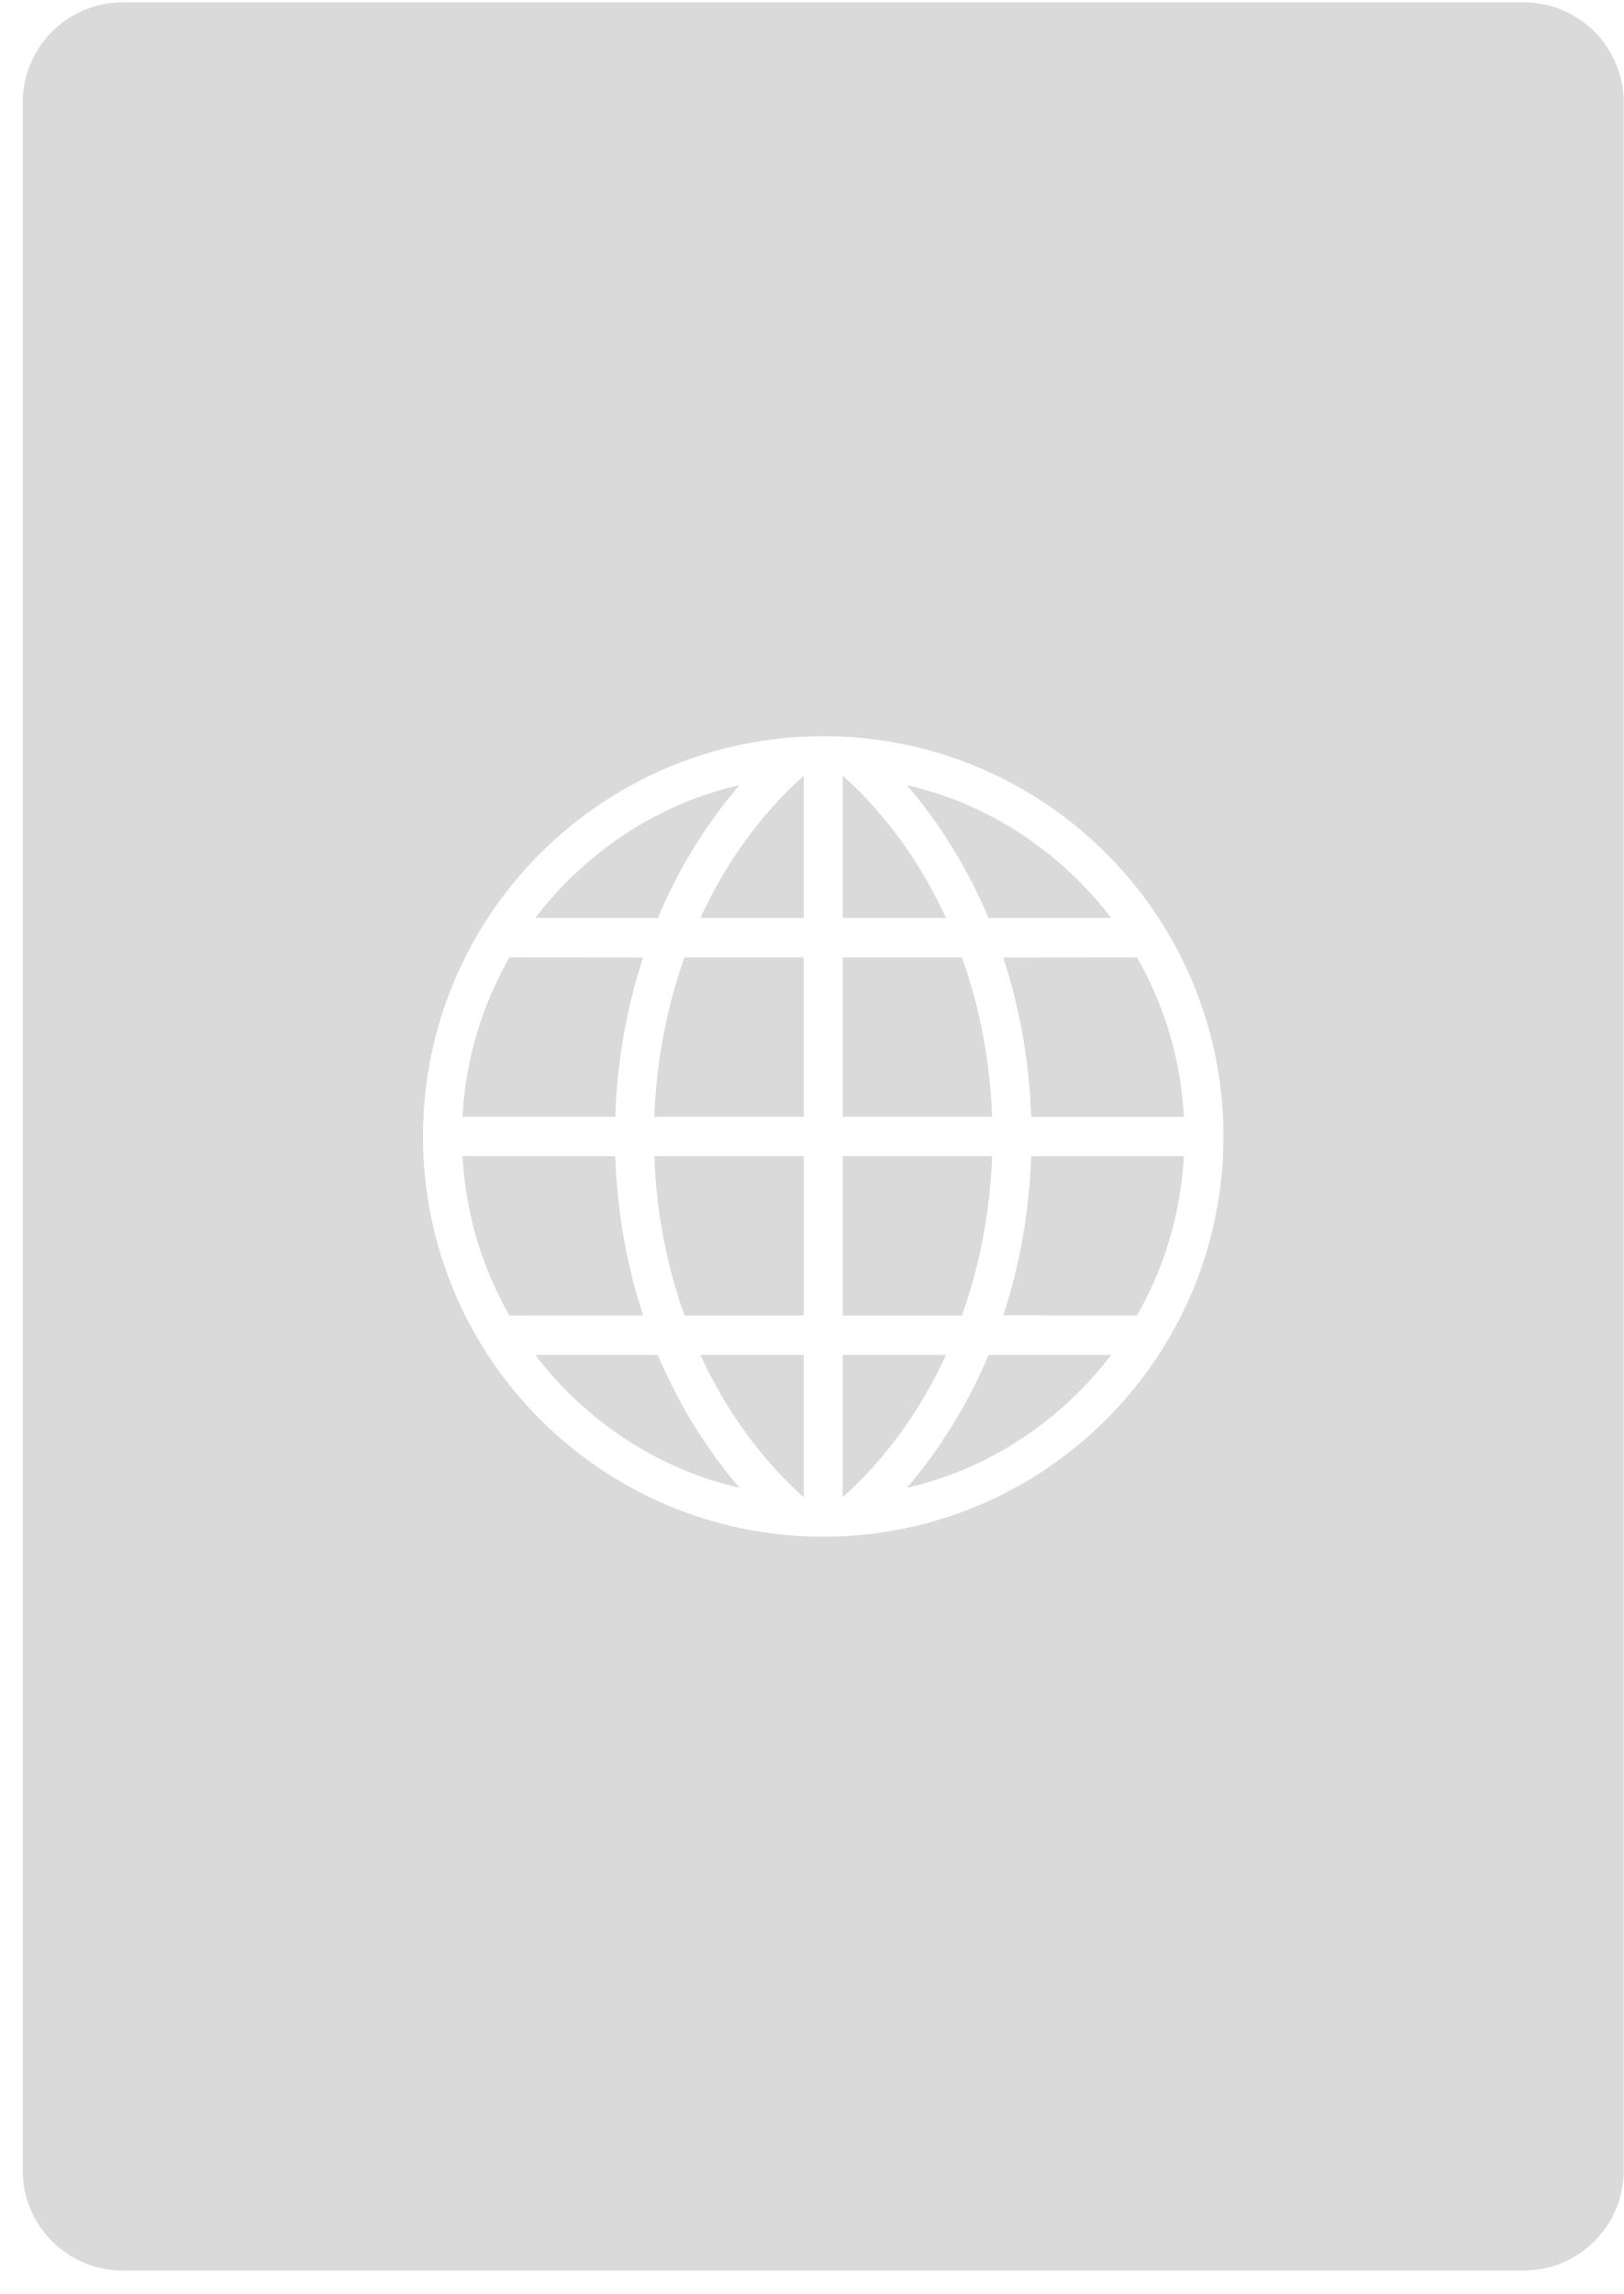
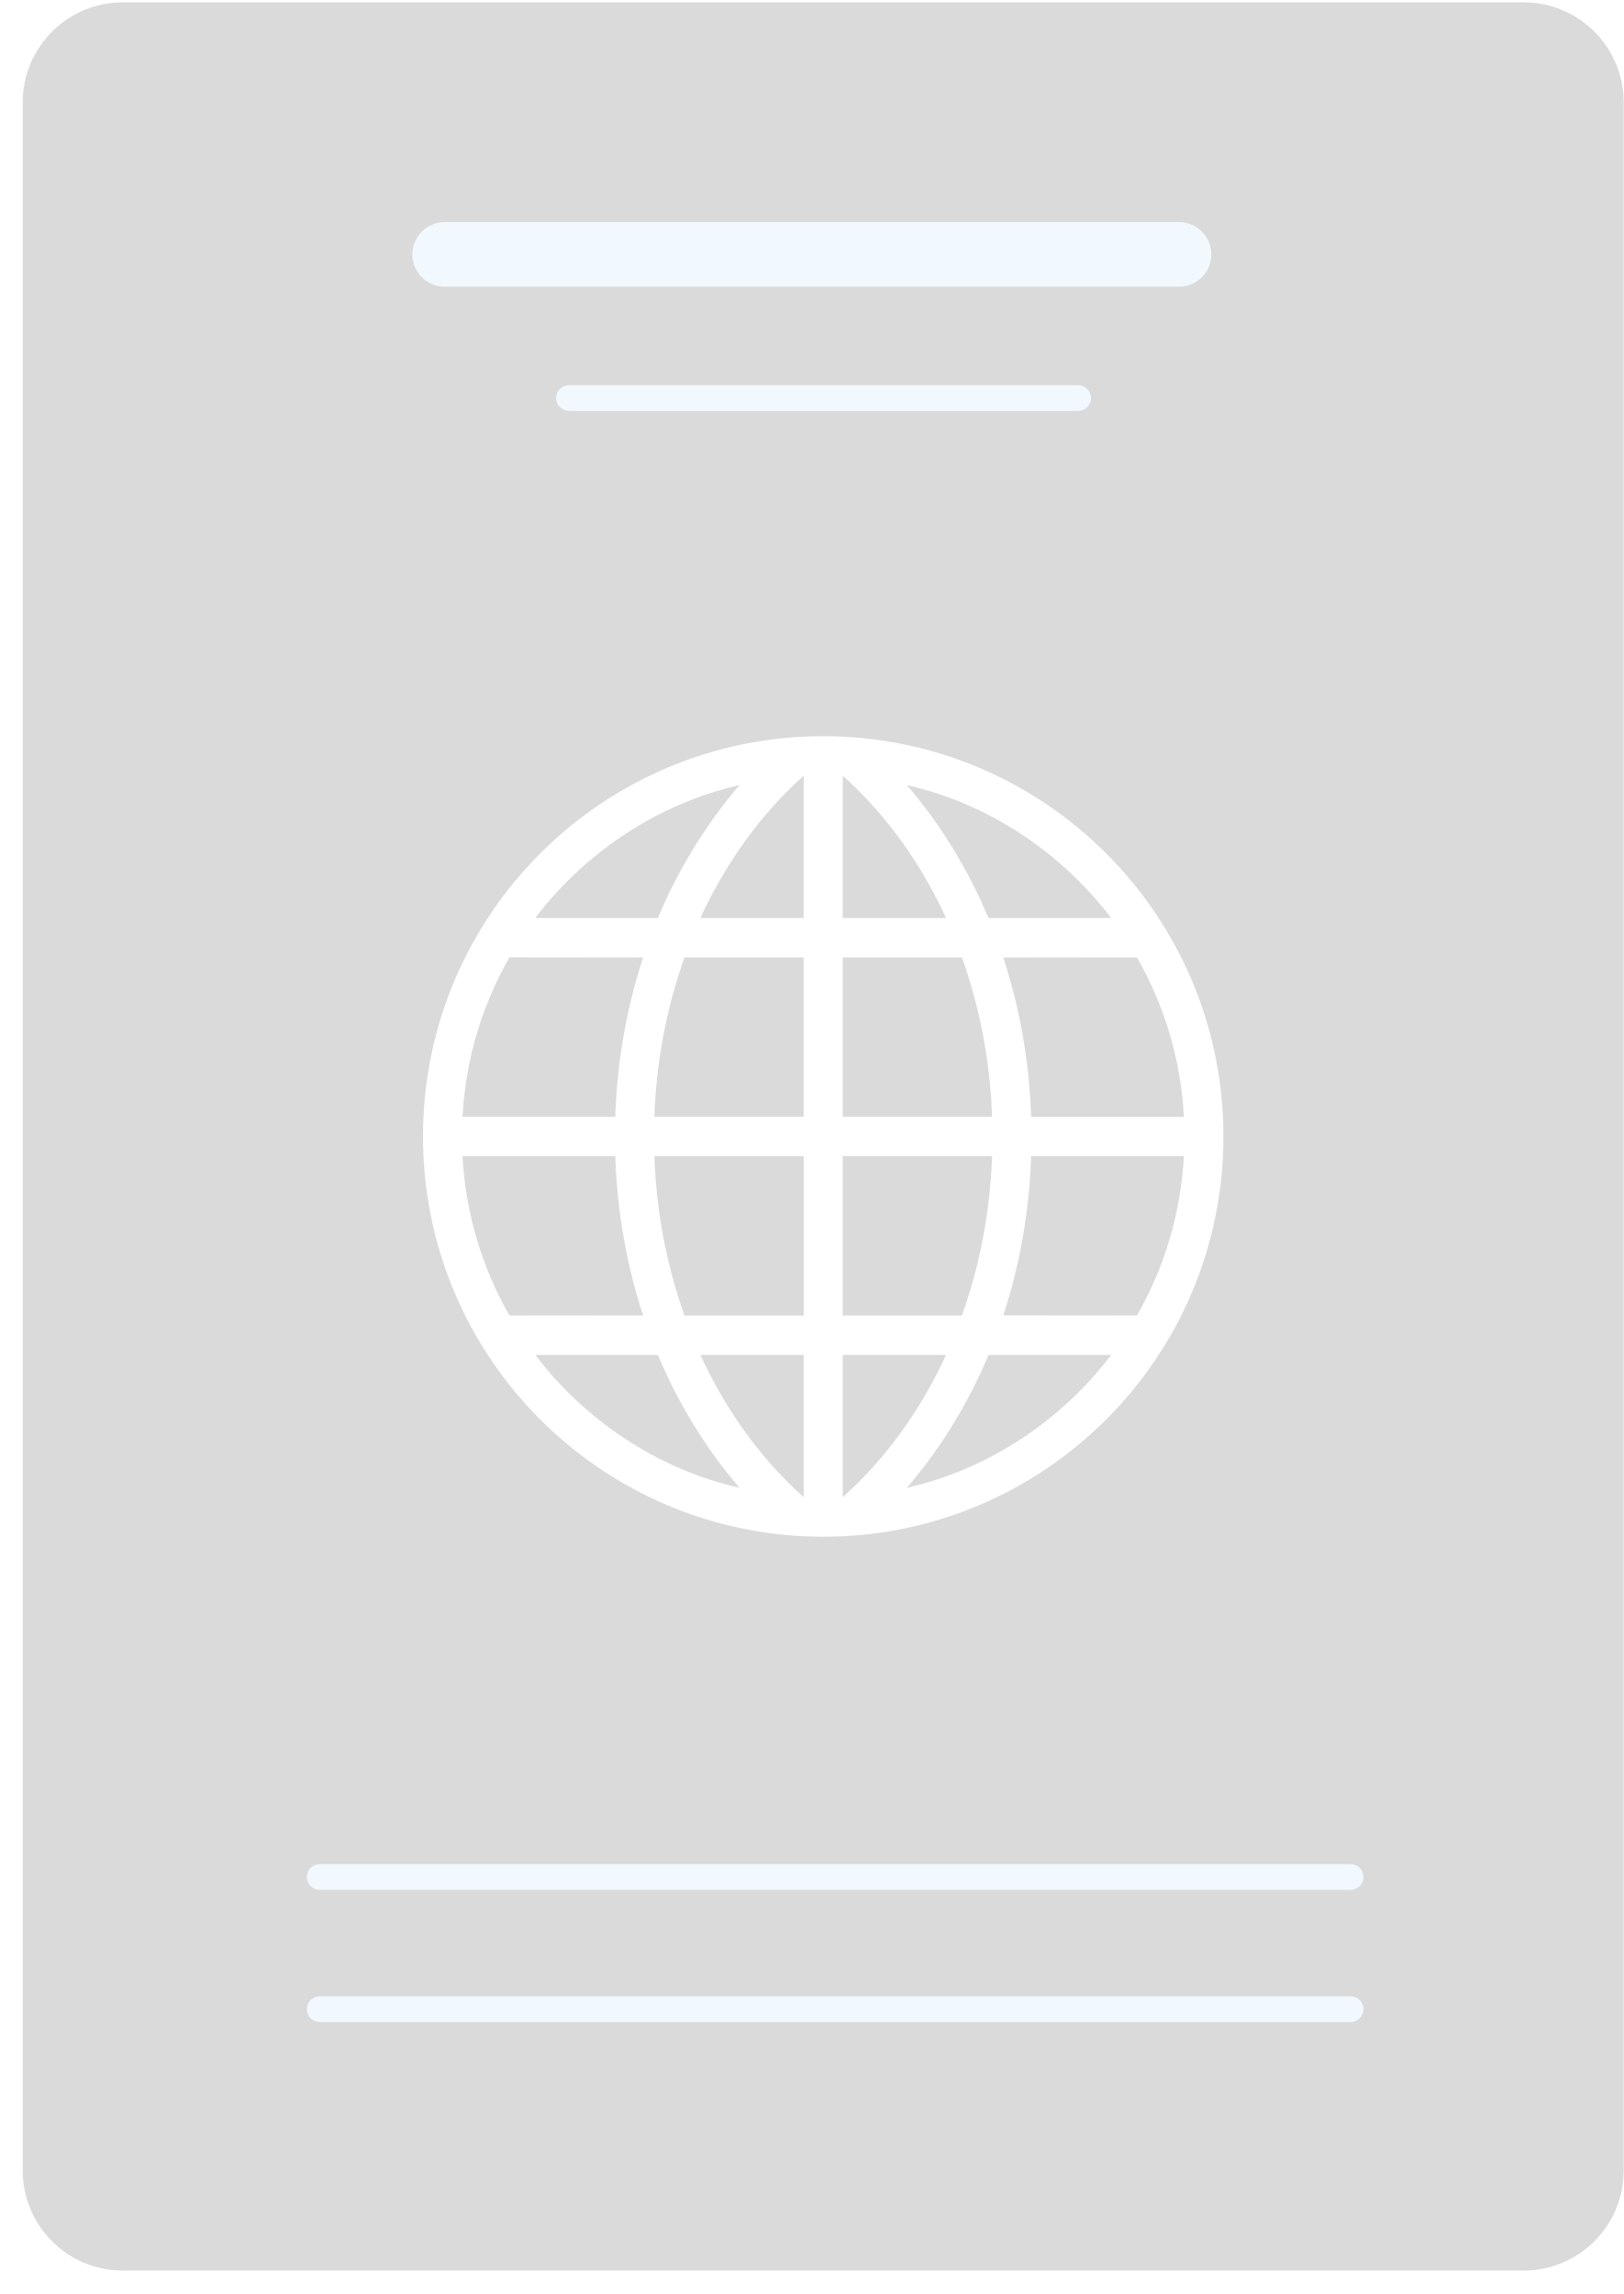
<svg xmlns="http://www.w3.org/2000/svg" width="63px" height="89px" viewBox="0 0 63 89" version="1.1">
-   <defs>
-     <rect id="path-1" x="0" y="0" width="140" height="140" rx="5" />
-   </defs>
+   <defs />
  <g id="Page-1" stroke="none" stroke-width="1" fill="none" fill-rule="evenodd">
-     <g id="02" transform="translate(-690, -541)">
-       <g id="Group-5" transform="translate(651, 515)">
-         <g id="Group" transform="translate(39, 26)">
-           <path d="M37.322,37.144 L32.699,37.144 L32.699,43.327 L38.493,43.327 C38.417,41.151 38.012,39.075 37.322,37.144 L37.322,37.144 Z" id="Shape" fill="#DADADA" />
-           <path d="M32.699,30.095 L32.699,35.614 L36.706,35.614 C35.709,33.439 34.331,31.554 32.699,30.095 L32.699,30.095 Z" id="Shape" fill="#DADADA" />
-           <path d="M38.494,44.853 L32.699,44.853 L32.699,51.038 L37.323,51.038 C38.012,49.107 38.417,47.031 38.494,44.853 L38.494,44.853 Z" id="Shape" fill="#DADADA" />
-           <path d="M31.183,58.087 L31.183,52.568 L27.176,52.568 C28.173,54.743 29.549,56.628 31.183,58.087 L31.183,58.087 Z" id="Shape" fill="#DADADA" />
-           <path d="M36.706,52.567 L32.699,52.567 L32.699,58.086 C34.333,56.628 35.709,54.743 36.706,52.567 L36.706,52.567 Z" id="Shape" fill="#DADADA" />
-           <path d="M43.112,35.615 C41.259,33.172 38.46,31.198 35.186,30.461 C36.454,31.93 37.554,33.703 38.354,35.615 L43.112,35.615 L43.112,35.615 Z" id="Shape" fill="#DADADA" />
-           <path d="M35.187,57.722 C38.46,56.984 41.26,55.011 43.113,52.568 L38.356,52.568 C37.555,54.48 36.454,56.253 35.187,57.722 L35.187,57.722 Z" id="Shape" fill="#DADADA" />
-           <path d="M40.009,44.853 C39.938,47.028 39.561,49.108 38.928,51.031 L44.116,51.036 C45.168,49.196 45.815,47.094 45.936,44.853 L40.009,44.853 L40.009,44.853 L40.009,44.853 Z" id="Shape" fill="#DADADA" />
-           <path d="M26.56,51.038 L31.184,51.038 L31.184,44.853 L25.39,44.853 C25.465,47.031 25.87,49.107 26.56,51.038 L26.56,51.038 Z" id="Shape" fill="#DADADA" />
-           <path d="M40.009,43.329 L45.936,43.329 C45.816,41.086 45.169,38.986 44.116,37.144 L38.928,37.15 C39.559,39.074 39.937,41.153 40.009,43.329 L40.009,43.329 Z" id="Shape" fill="#DADADA" />
-           <path d="M23.873,44.853 L17.946,44.853 L17.946,44.853 C18.066,47.094 18.713,49.196 19.766,51.038 L24.954,51.033 C24.321,49.108 23.945,47.027 23.873,44.853 L23.873,44.853 Z" id="Shape" fill="#DADADA" />
-           <path d="M24.953,37.149 L19.765,37.143 C18.713,38.985 18.066,41.086 17.945,43.328 L23.872,43.328 C23.945,41.153 24.321,39.074 24.953,37.149 L24.953,37.149 Z" id="Shape" fill="#DADADA" />
-           <path d="M26.56,37.144 C25.872,39.074 25.465,41.151 25.389,43.327 L31.183,43.327 L31.183,37.144 L26.56,37.144 L26.56,37.144 Z" id="Shape" fill="#DADADA" />
-           <path d="M28.695,57.722 C27.428,56.253 26.327,54.48 25.527,52.568 L20.77,52.568 C22.623,55.011 25.424,56.984 28.695,57.722 L28.695,57.722 Z" id="Shape" fill="#DADADA" />
-           <path d="M28.695,30.46 C25.422,31.198 22.623,33.171 20.769,35.614 L25.526,35.614 C26.327,33.702 27.428,31.928 28.695,30.46 L28.695,30.46 Z" id="Shape" fill="#DADADA" />
-           <path d="M31.183,35.615 L31.183,30.096 C29.551,31.556 28.173,33.441 27.176,35.615 L31.183,35.615 L31.183,35.615 Z" id="Shape" fill="#DADADA" />
-           <path d="M59.117,0.091 L4.765,0.091 C2.62,0.091 0.882,1.829 0.882,3.973 L0.882,84.208 C0.882,86.353 2.62,88.091 4.765,88.091 L59.118,88.091 C61.262,88.091 63,86.353 63,84.209 L63,3.973 C63,1.829 61.262,0.091 59.117,0.091 L59.117,0.091 Z M31.941,28.562 C40.517,28.562 47.47,35.515 47.47,44.091 C47.47,52.667 40.517,59.62 31.941,59.62 C23.365,59.62 16.412,52.667 16.412,44.091 C16.412,35.515 23.365,28.562 31.941,28.562 L31.941,28.562 Z" id="Shape" fill="#DADADA" />
-         </g>
+     <g id="Desktop-HD" transform="translate(-456, -322)">
+       <g id="Group" transform="translate(456, 322)">
+         <path d="M37.322,37.144 L32.699,37.144 L32.699,43.327 L38.493,43.327 C38.417,41.151 38.012,39.075 37.322,37.144 L37.322,37.144 Z" id="Shape" fill="#DADADA" />
+         <path d="M32.699,30.095 L32.699,35.614 L36.706,35.614 C35.709,33.439 34.331,31.554 32.699,30.095 L32.699,30.095 Z" id="Shape" fill="#DADADA" />
+         <path d="M38.494,44.853 L32.699,44.853 L32.699,51.038 L37.323,51.038 C38.012,49.107 38.417,47.031 38.494,44.853 L38.494,44.853 Z" id="Shape" fill="#DADADA" />
+         <path d="M31.183,58.087 L31.183,52.568 L27.176,52.568 C28.173,54.743 29.549,56.628 31.183,58.087 L31.183,58.087 Z" id="Shape" fill="#DADADA" />
+         <path d="M36.706,52.567 L32.699,52.567 L32.699,58.086 C34.333,56.628 35.709,54.743 36.706,52.567 L36.706,52.567 Z" id="Shape" fill="#DADADA" />
+         <path d="M43.112,35.615 C41.259,33.172 38.46,31.198 35.186,30.461 C36.454,31.93 37.554,33.703 38.354,35.615 L43.112,35.615 L43.112,35.615 Z" id="Shape" fill="#DADADA" />
+         <path d="M35.187,57.722 C38.46,56.984 41.26,55.011 43.113,52.568 L38.356,52.568 C37.555,54.48 36.454,56.253 35.187,57.722 L35.187,57.722 Z" id="Shape" fill="#DADADA" />
+         <path d="M40.009,44.853 C39.938,47.028 39.561,49.108 38.928,51.031 L44.116,51.036 C45.168,49.196 45.815,47.094 45.936,44.853 L40.009,44.853 L40.009,44.853 L40.009,44.853 Z" id="Shape" fill="#DADADA" />
+         <path d="M26.56,51.038 L31.184,51.038 L31.184,44.853 L25.39,44.853 C25.465,47.031 25.87,49.107 26.56,51.038 L26.56,51.038 Z" id="Shape" fill="#DADADA" />
+         <path d="M40.009,43.329 L45.936,43.329 C45.816,41.086 45.169,38.986 44.116,37.144 L38.928,37.15 C39.559,39.074 39.937,41.153 40.009,43.329 L40.009,43.329 Z" id="Shape" fill="#DADADA" />
+         <path d="M23.873,44.853 L17.946,44.853 L17.946,44.853 C18.066,47.094 18.713,49.196 19.766,51.038 L24.954,51.033 C24.321,49.108 23.945,47.027 23.873,44.853 L23.873,44.853 Z" id="Shape" fill="#DADADA" />
+         <path d="M24.953,37.149 L19.765,37.143 C18.713,38.985 18.066,41.086 17.945,43.328 L23.872,43.328 C23.945,41.153 24.321,39.074 24.953,37.149 L24.953,37.149 Z" id="Shape" fill="#DADADA" />
+         <path d="M26.56,37.144 C25.872,39.074 25.465,41.151 25.389,43.327 L31.183,43.327 L31.183,37.144 L26.56,37.144 L26.56,37.144 Z" id="Shape" fill="#DADADA" />
+         <path d="M28.695,57.722 C27.428,56.253 26.327,54.48 25.527,52.568 L20.77,52.568 C22.623,55.011 25.424,56.984 28.695,57.722 L28.695,57.722 Z" id="Shape" fill="#DADADA" />
+         <path d="M28.695,30.46 C25.422,31.198 22.623,33.171 20.769,35.614 L25.526,35.614 C26.327,33.702 27.428,31.928 28.695,30.46 L28.695,30.46 Z" id="Shape" fill="#DADADA" />
+         <path d="M31.183,35.615 L31.183,30.096 C29.551,31.556 28.173,33.441 27.176,35.615 L31.183,35.615 L31.183,35.615 Z" id="Shape" fill="#DADADA" />
+         <path d="M59.117,0.091 L4.765,0.091 C2.62,0.091 0.882,1.829 0.882,3.973 L0.882,84.208 C0.882,86.353 2.62,88.091 4.765,88.091 L59.118,88.091 C61.262,88.091 63,86.353 63,84.209 L63,3.973 C63,1.829 61.262,0.091 59.117,0.091 L59.117,0.091 Z M31.941,28.562 C40.517,28.562 47.47,35.515 47.47,44.091 C47.47,52.667 40.517,59.62 31.941,59.62 C23.365,59.62 16.412,52.667 16.412,44.091 C16.412,35.515 23.365,28.562 31.941,28.562 L31.941,28.562 Z" id="Shape" fill="#DADADA" />
+         <rect id="Rectangle-78" fill="#F1F8FE" x="11.905" y="72.322" width="41" height="1" rx="0.5" />
+         <rect id="Rectangle-78" fill="#F1F8FE" x="11.905" y="77.449" width="41" height="1" rx="0.5" />
+         <rect id="Rectangle-80" fill="#F1F8FE" x="16" y="8.616" width="31" height="2.509" rx="1.255" />
+         <rect id="Rectangle-80" fill="#F1F8FE" x="21.576" y="14.943" width="20.754" height="1" rx="0.5" />
      </g>
    </g>
  </g>
</svg>
